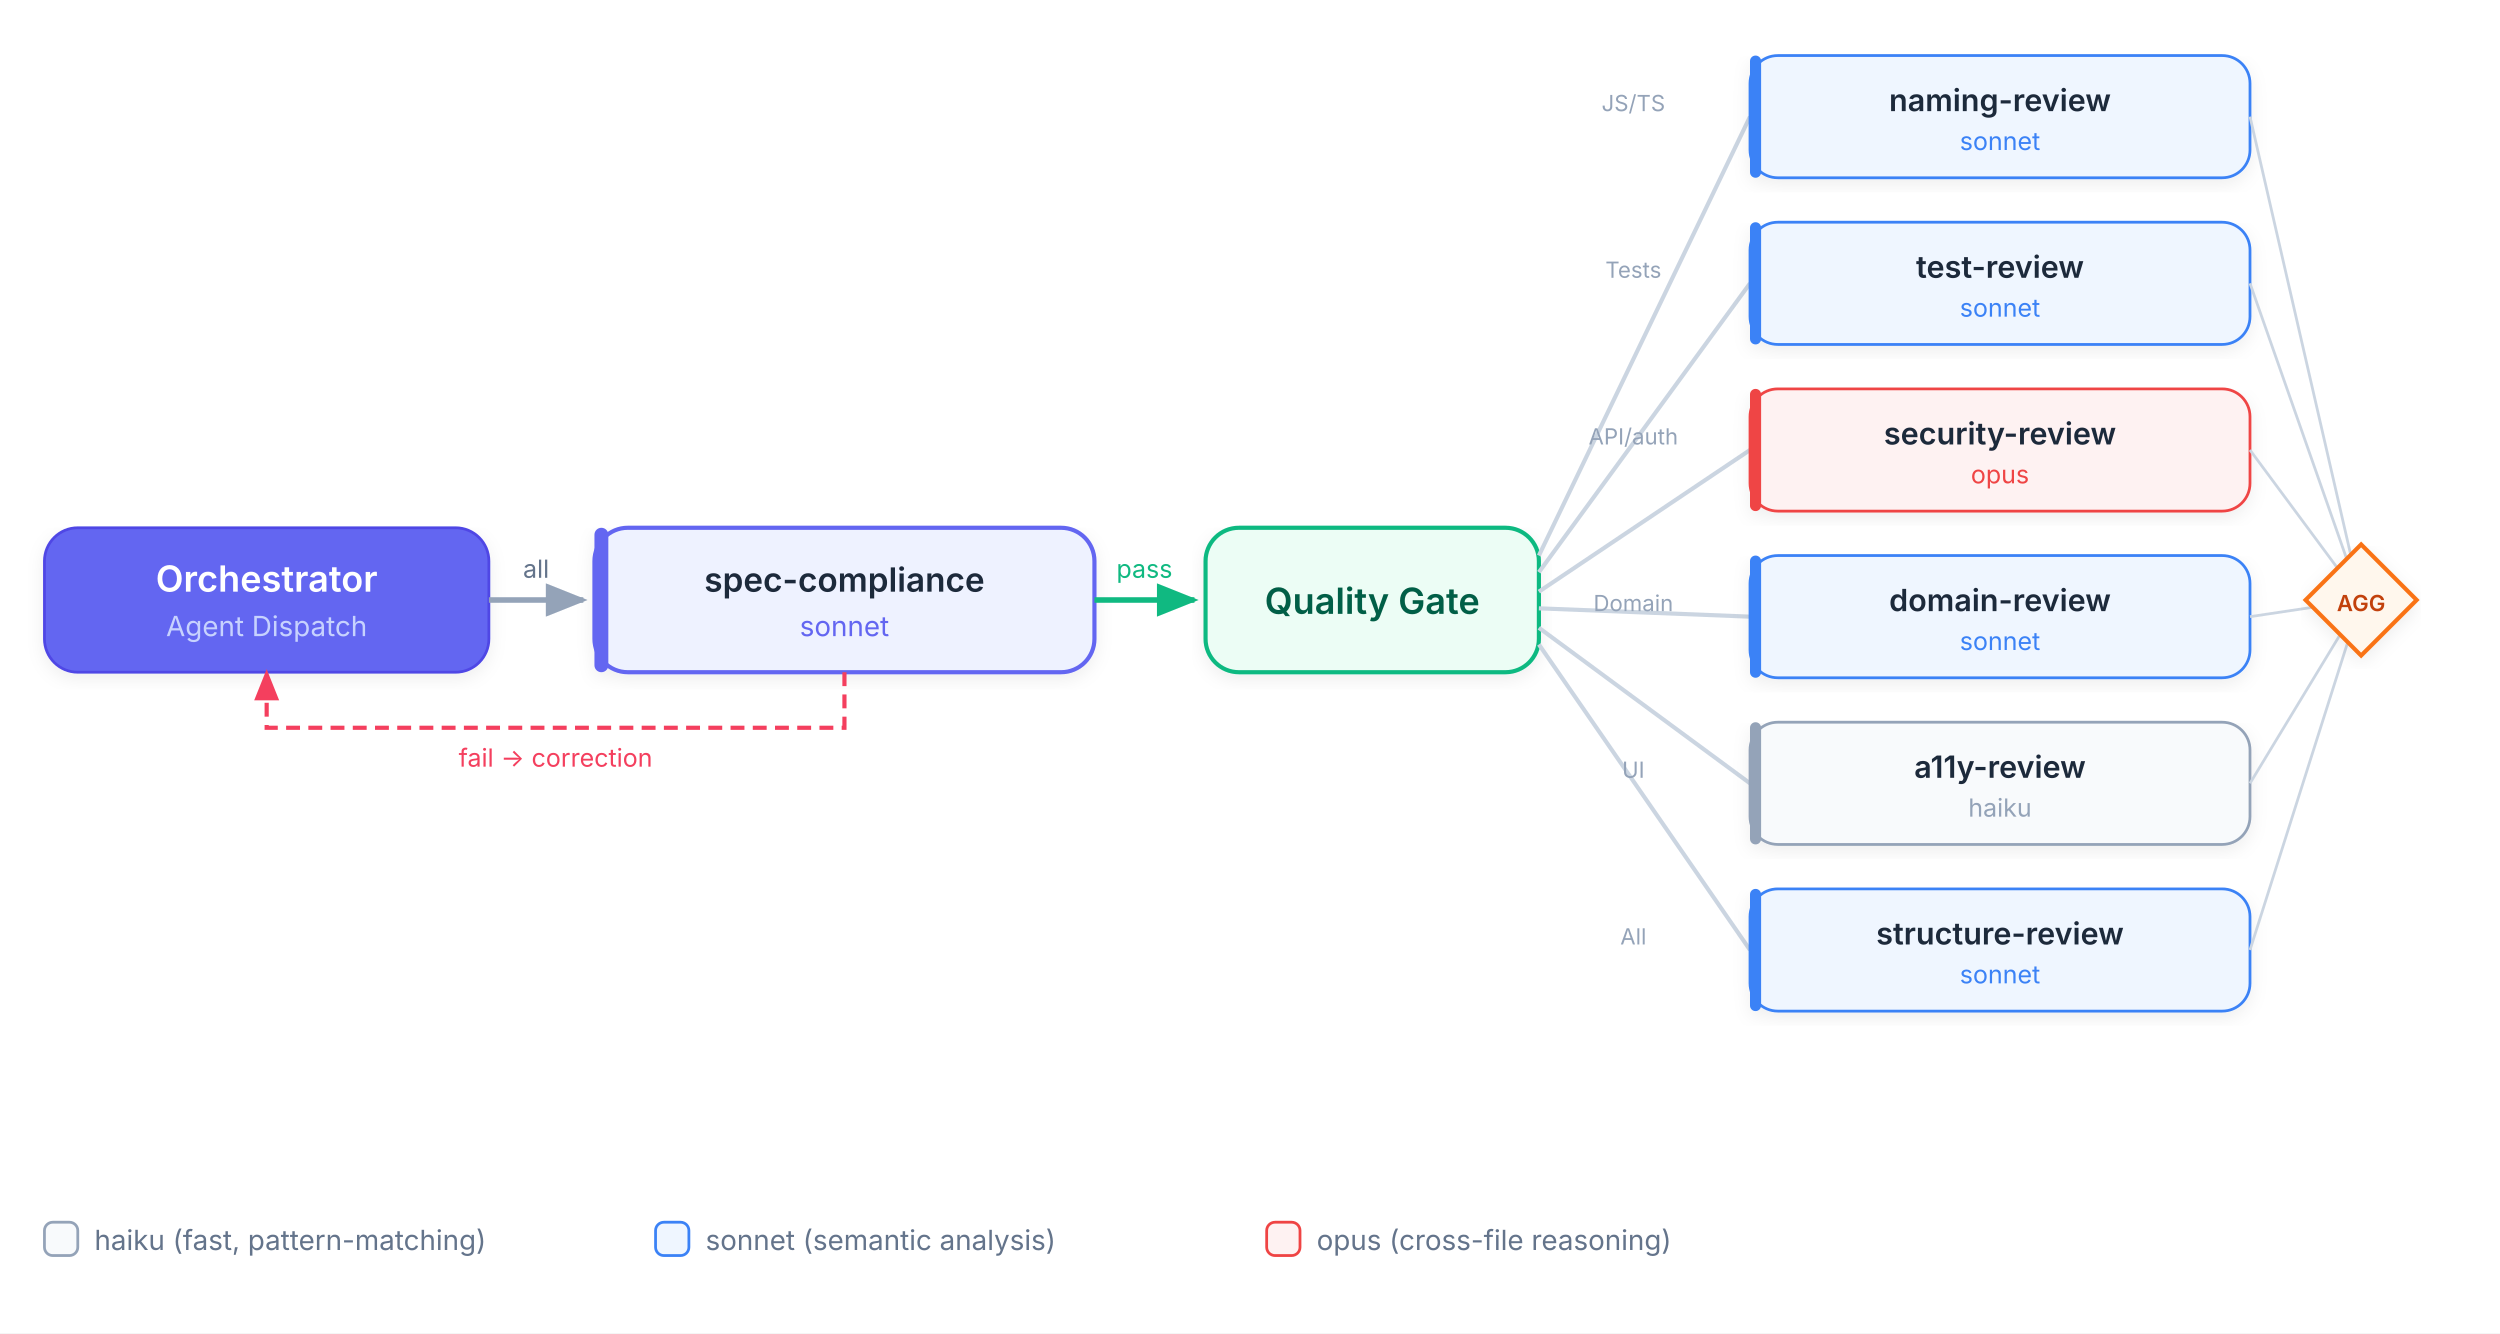
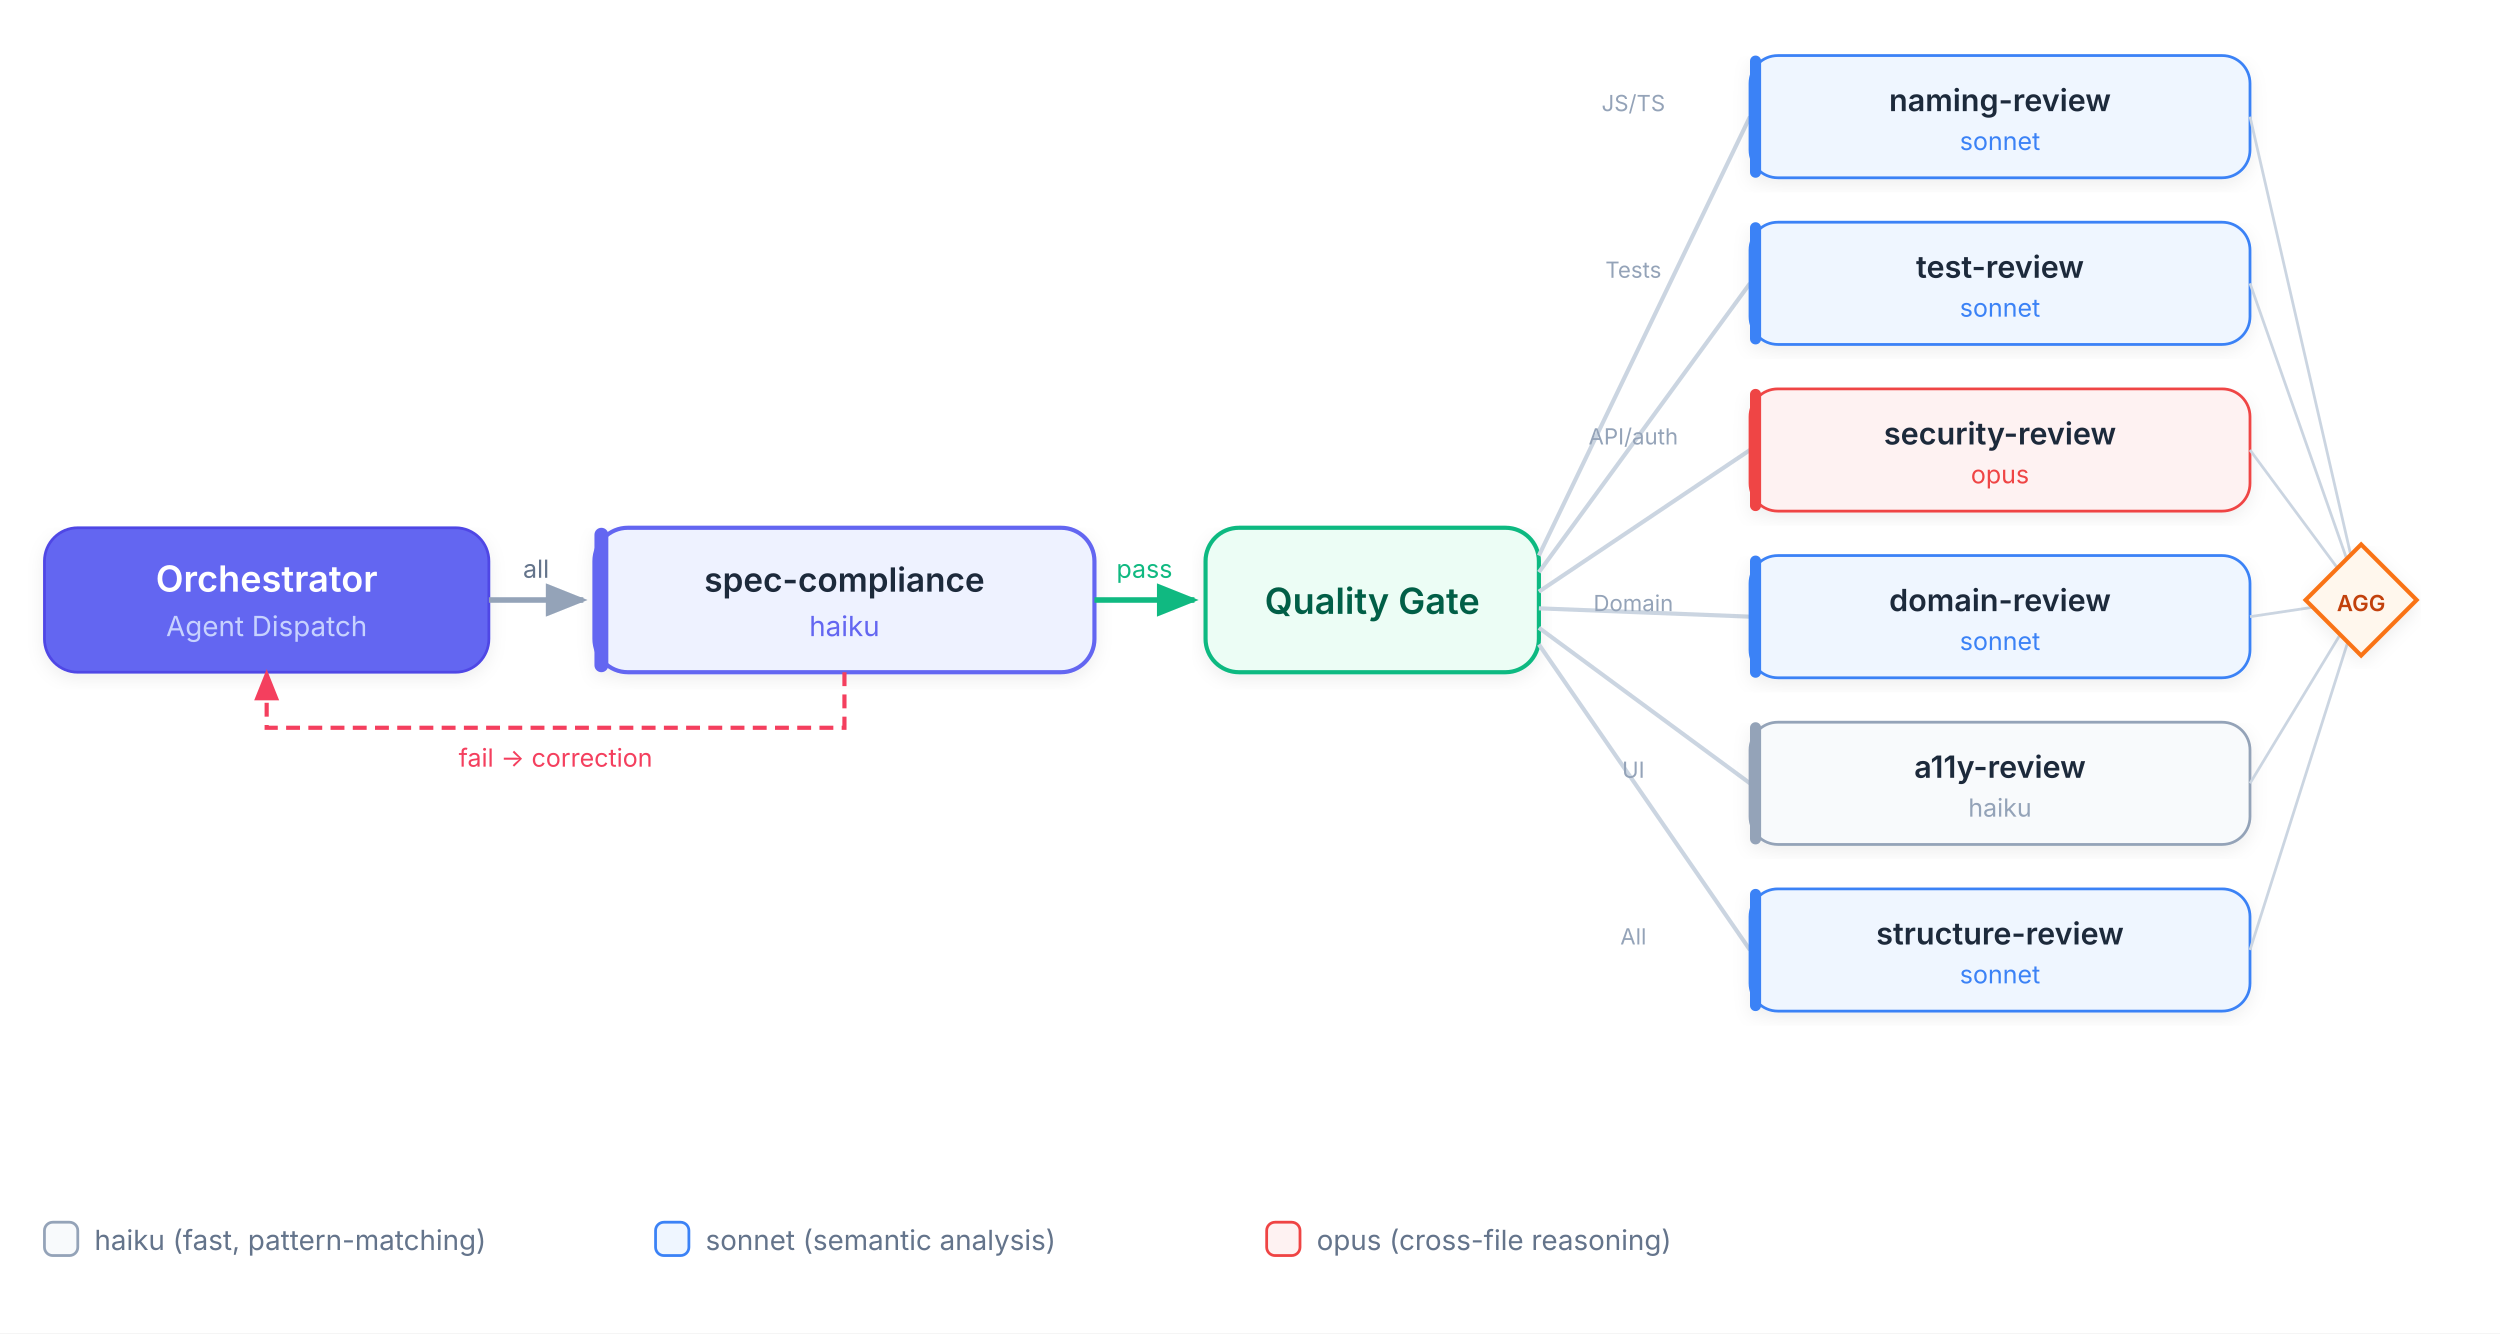
<svg xmlns="http://www.w3.org/2000/svg" viewBox="0 0 900 480" font-family="system-ui, -apple-system, 'Segoe UI', sans-serif">
  <defs>
    <filter id="shadow" x="-4%" y="-4%" width="108%" height="116%">
      <feDropShadow dx="0" dy="2" stdDeviation="3" flood-color="#000" flood-opacity="0.07" />
    </filter>
    <marker id="arrow" viewBox="0 0 10 8" refX="9" refY="4" markerWidth="8" markerHeight="6" orient="auto-start-reverse">
      <path d="M0,0 L10,4 L0,8 Z" fill="#94A3B8" />
    </marker>
    <marker id="arrow-green" viewBox="0 0 10 8" refX="9" refY="4" markerWidth="8" markerHeight="6" orient="auto-start-reverse">
      <path d="M0,0 L10,4 L0,8 Z" fill="#10B981" />
    </marker>
    <marker id="arrow-red" viewBox="0 0 10 8" refX="9" refY="4" markerWidth="8" markerHeight="6" orient="auto-start-reverse">
      <path d="M0,0 L10,4 L0,8 Z" fill="#F43F5E" />
    </marker>
  </defs>
  <rect width="900" height="480" fill="#ffffff" />
  <g filter="url(#shadow)">
    <rect x="16" y="190" width="160" height="52" rx="12" fill="#6366F1" stroke="#4F46E5" stroke-width="1" />
    <text x="96" y="213" text-anchor="middle" font-size="13" font-weight="600" fill="#FFF">Orchestrator</text>
    <text x="96" y="229" text-anchor="middle" font-size="10" fill="#C7D2FE">Agent Dispatch</text>
  </g>
  <line x1="176" y1="216" x2="210" y2="216" stroke="#94A3B8" stroke-width="2" marker-end="url(#arrow)" />
  <text x="193" y="208" text-anchor="middle" font-size="9" fill="#64748B">all</text>
  <g filter="url(#shadow)">
    <rect x="214" y="190" width="180" height="52" rx="12" fill="#EEF2FF" stroke="#6366F1" stroke-width="1.5" />
    <rect x="214" y="190" width="5" height="52" rx="2.5" fill="#6366F1" />
    <text x="304" y="213" text-anchor="middle" font-size="12" font-weight="600" fill="#1E293B">spec-compliance</text>
-     <text x="304" y="229" text-anchor="middle" font-size="10" fill="#6366F1">sonnet</text>
+     <text x="304" y="229" text-anchor="middle" font-size="10" fill="#6366F1">haiku</text>
  </g>
  <line x1="394" y1="216" x2="430" y2="216" stroke="#10B981" stroke-width="2" marker-end="url(#arrow-green)" />
  <text x="412" y="208" text-anchor="middle" font-size="9" fill="#10B981">pass</text>
  <g filter="url(#shadow)">
    <rect x="434" y="190" width="120" height="52" rx="12" fill="#ECFDF5" stroke="#10B981" stroke-width="1.5" />
    <text x="494" y="221" text-anchor="middle" font-size="13" font-weight="600" fill="#065F46">Quality Gate</text>
  </g>
  <path d="M304,242 L304,262 L96,262 L96,242" stroke="#F43F5E" stroke-width="1.5" fill="none" stroke-dasharray="5,3" marker-end="url(#arrow-red)" />
  <text x="200" y="276" text-anchor="middle" font-size="9" fill="#F43F5E">fail → correction</text>
  <line x1="554" y1="200" x2="630" y2="42" stroke="#CBD5E1" stroke-width="1.5" />
  <line x1="554" y1="206" x2="630" y2="102" stroke="#CBD5E1" stroke-width="1.5" />
  <line x1="554" y1="213" x2="630" y2="162" stroke="#CBD5E1" stroke-width="1.5" />
  <line x1="554" y1="219" x2="630" y2="222" stroke="#CBD5E1" stroke-width="1.5" />
  <line x1="554" y1="226" x2="630" y2="282" stroke="#CBD5E1" stroke-width="1.5" />
  <line x1="554" y1="232" x2="630" y2="342" stroke="#CBD5E1" stroke-width="1.5" />
  <text x="588" y="40" text-anchor="middle" font-size="8" fill="#94A3B8">JS/TS</text>
  <text x="588" y="100" text-anchor="middle" font-size="8" fill="#94A3B8">Tests</text>
  <text x="588" y="160" text-anchor="middle" font-size="8" fill="#94A3B8">API/auth</text>
  <text x="588" y="220" text-anchor="middle" font-size="8" fill="#94A3B8">Domain</text>
  <text x="588" y="280" text-anchor="middle" font-size="8" fill="#94A3B8">UI</text>
  <text x="588" y="340" text-anchor="middle" font-size="8" fill="#94A3B8">All</text>
  <g filter="url(#shadow)">
    <rect x="630" y="20" width="180" height="44" rx="10" fill="#EFF6FF" stroke="#3B82F6" stroke-width="1" />
    <rect x="630" y="20" width="4" height="44" rx="2" fill="#3B82F6" />
    <text x="720" y="40" text-anchor="middle" font-size="11" font-weight="600" fill="#1E293B">naming-review</text>
    <text x="720" y="54" text-anchor="middle" font-size="9" fill="#3B82F6">sonnet</text>
  </g>
  <g filter="url(#shadow)">
    <rect x="630" y="80" width="180" height="44" rx="10" fill="#EFF6FF" stroke="#3B82F6" stroke-width="1" />
    <rect x="630" y="80" width="4" height="44" rx="2" fill="#3B82F6" />
    <text x="720" y="100" text-anchor="middle" font-size="11" font-weight="600" fill="#1E293B">test-review</text>
    <text x="720" y="114" text-anchor="middle" font-size="9" fill="#3B82F6">sonnet</text>
  </g>
  <g filter="url(#shadow)">
    <rect x="630" y="140" width="180" height="44" rx="10" fill="#FEF2F2" stroke="#EF4444" stroke-width="1" />
    <rect x="630" y="140" width="4" height="44" rx="2" fill="#EF4444" />
    <text x="720" y="160" text-anchor="middle" font-size="11" font-weight="600" fill="#1E293B">security-review</text>
    <text x="720" y="174" text-anchor="middle" font-size="9" fill="#EF4444">opus</text>
  </g>
  <g filter="url(#shadow)">
    <rect x="630" y="200" width="180" height="44" rx="10" fill="#EFF6FF" stroke="#3B82F6" stroke-width="1" />
    <rect x="630" y="200" width="4" height="44" rx="2" fill="#3B82F6" />
    <text x="720" y="220" text-anchor="middle" font-size="11" font-weight="600" fill="#1E293B">domain-review</text>
    <text x="720" y="234" text-anchor="middle" font-size="9" fill="#3B82F6">sonnet</text>
  </g>
  <g filter="url(#shadow)">
    <rect x="630" y="260" width="180" height="44" rx="10" fill="#F8FAFC" stroke="#94A3B8" stroke-width="1" />
    <rect x="630" y="260" width="4" height="44" rx="2" fill="#94A3B8" />
    <text x="720" y="280" text-anchor="middle" font-size="11" font-weight="600" fill="#1E293B">a11y-review</text>
    <text x="720" y="294" text-anchor="middle" font-size="9" fill="#94A3B8">haiku</text>
  </g>
  <g filter="url(#shadow)">
    <rect x="630" y="320" width="180" height="44" rx="10" fill="#EFF6FF" stroke="#3B82F6" stroke-width="1" />
    <rect x="630" y="320" width="4" height="44" rx="2" fill="#3B82F6" />
    <text x="720" y="340" text-anchor="middle" font-size="11" font-weight="600" fill="#1E293B">structure-review</text>
    <text x="720" y="354" text-anchor="middle" font-size="9" fill="#3B82F6">sonnet</text>
  </g>
  <line x1="810" y1="42" x2="850" y2="216" stroke="#CBD5E1" stroke-width="1" />
  <line x1="810" y1="102" x2="850" y2="216" stroke="#CBD5E1" stroke-width="1" />
  <line x1="810" y1="162" x2="850" y2="216" stroke="#CBD5E1" stroke-width="1" />
  <line x1="810" y1="222" x2="850" y2="216" stroke="#CBD5E1" stroke-width="1" />
  <line x1="810" y1="282" x2="850" y2="216" stroke="#CBD5E1" stroke-width="1" />
  <line x1="810" y1="342" x2="850" y2="216" stroke="#CBD5E1" stroke-width="1" />
  <polygon points="850,196 870,216 850,236 830,216" fill="#FFF7ED" stroke="#F97316" stroke-width="1.5" filter="url(#shadow)" />
  <text x="850" y="220" text-anchor="middle" font-size="8" font-weight="600" fill="#C2410C">AGG</text>
  <g transform="translate(16, 440)">
    <rect x="0" y="0" width="12" height="12" rx="3" fill="#F8FAFC" stroke="#94A3B8" stroke-width="1" />
    <text x="18" y="10" font-size="10" fill="#64748B">haiku (fast, pattern-matching)</text>
    <rect x="220" y="0" width="12" height="12" rx="3" fill="#EFF6FF" stroke="#3B82F6" stroke-width="1" />
    <text x="238" y="10" font-size="10" fill="#64748B">sonnet (semantic analysis)</text>
    <rect x="440" y="0" width="12" height="12" rx="3" fill="#FEF2F2" stroke="#EF4444" stroke-width="1" />
    <text x="458" y="10" font-size="10" fill="#64748B">opus (cross-file reasoning)</text>
  </g>
</svg>
